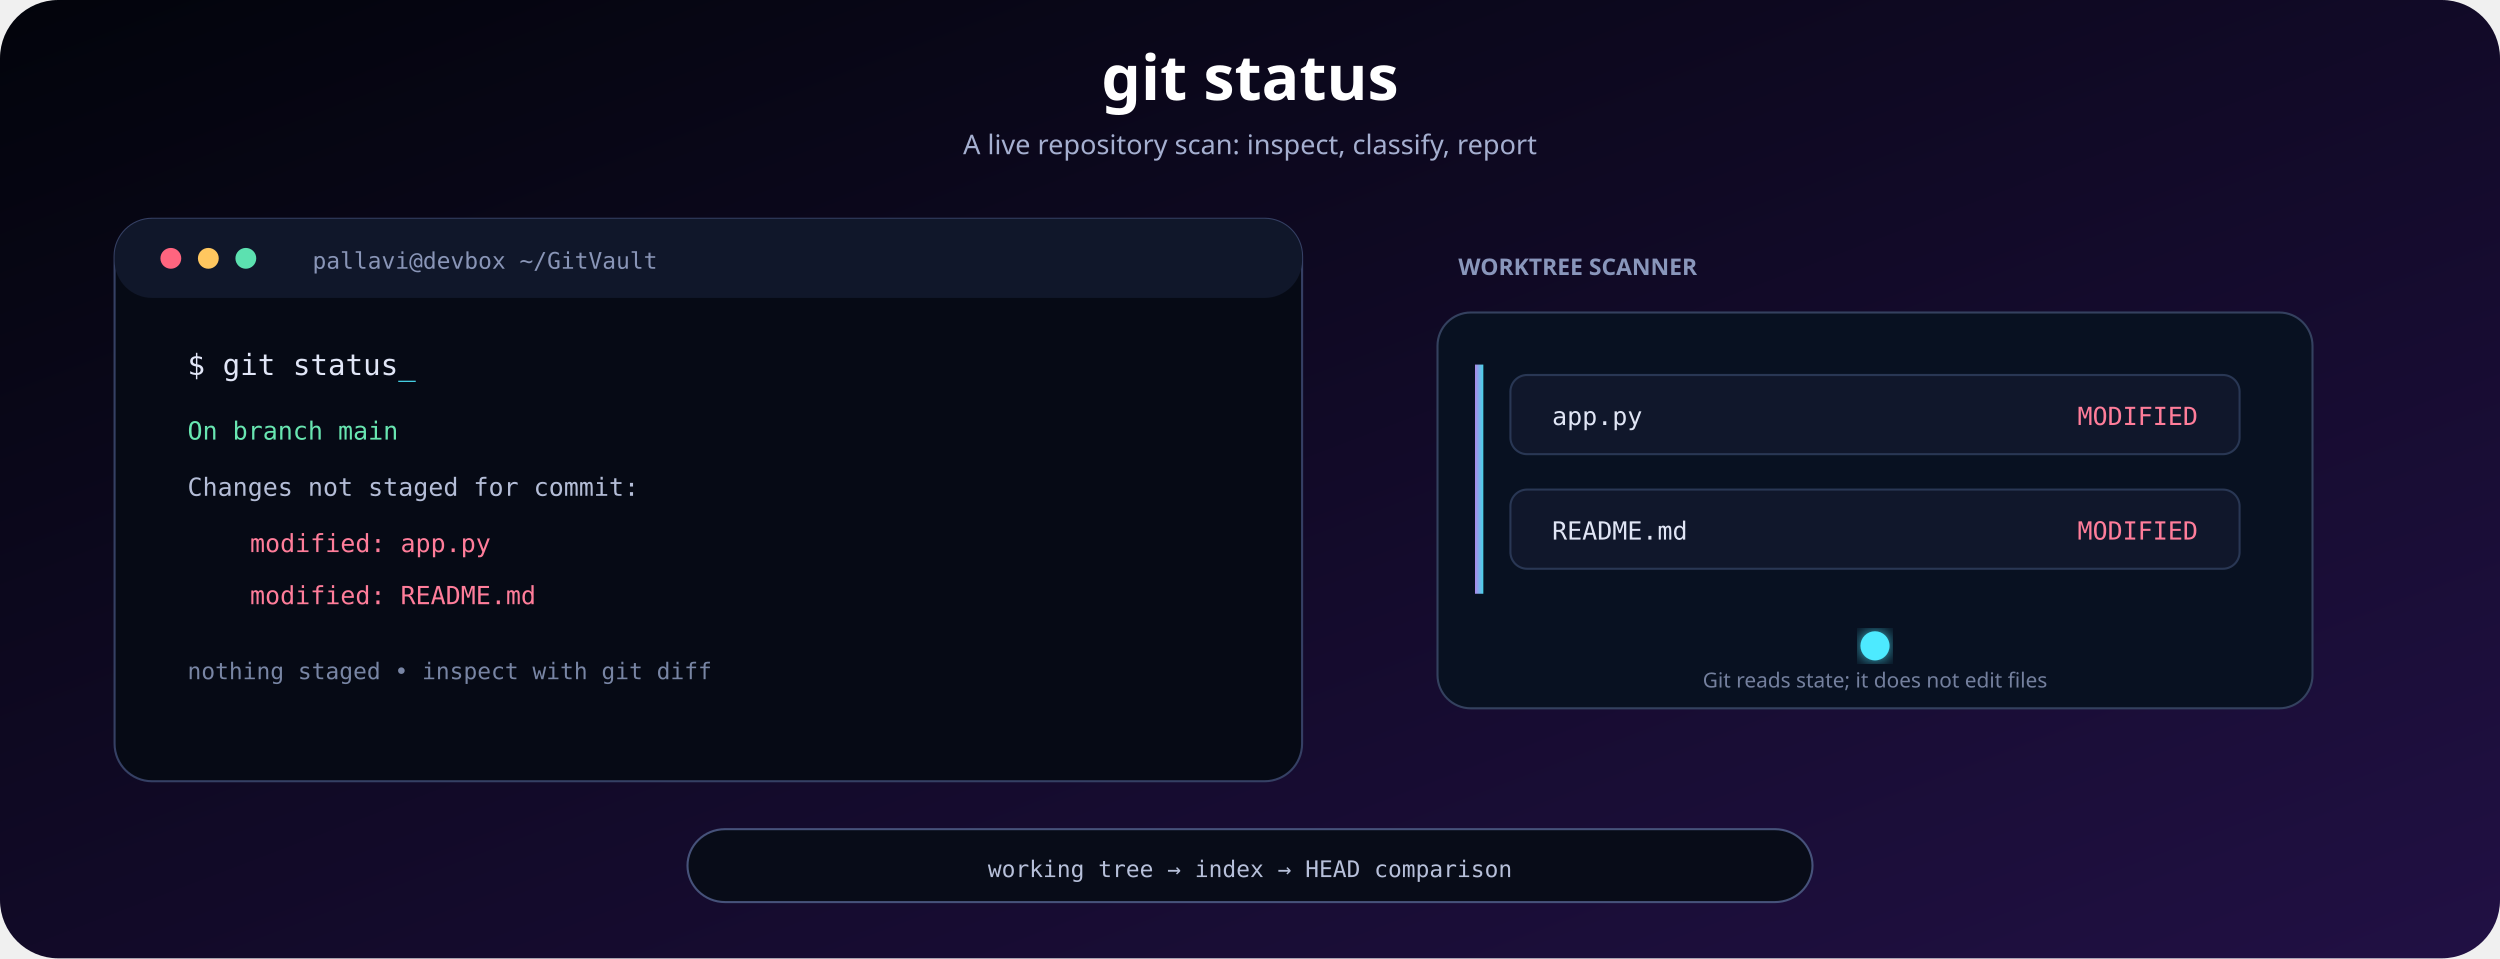
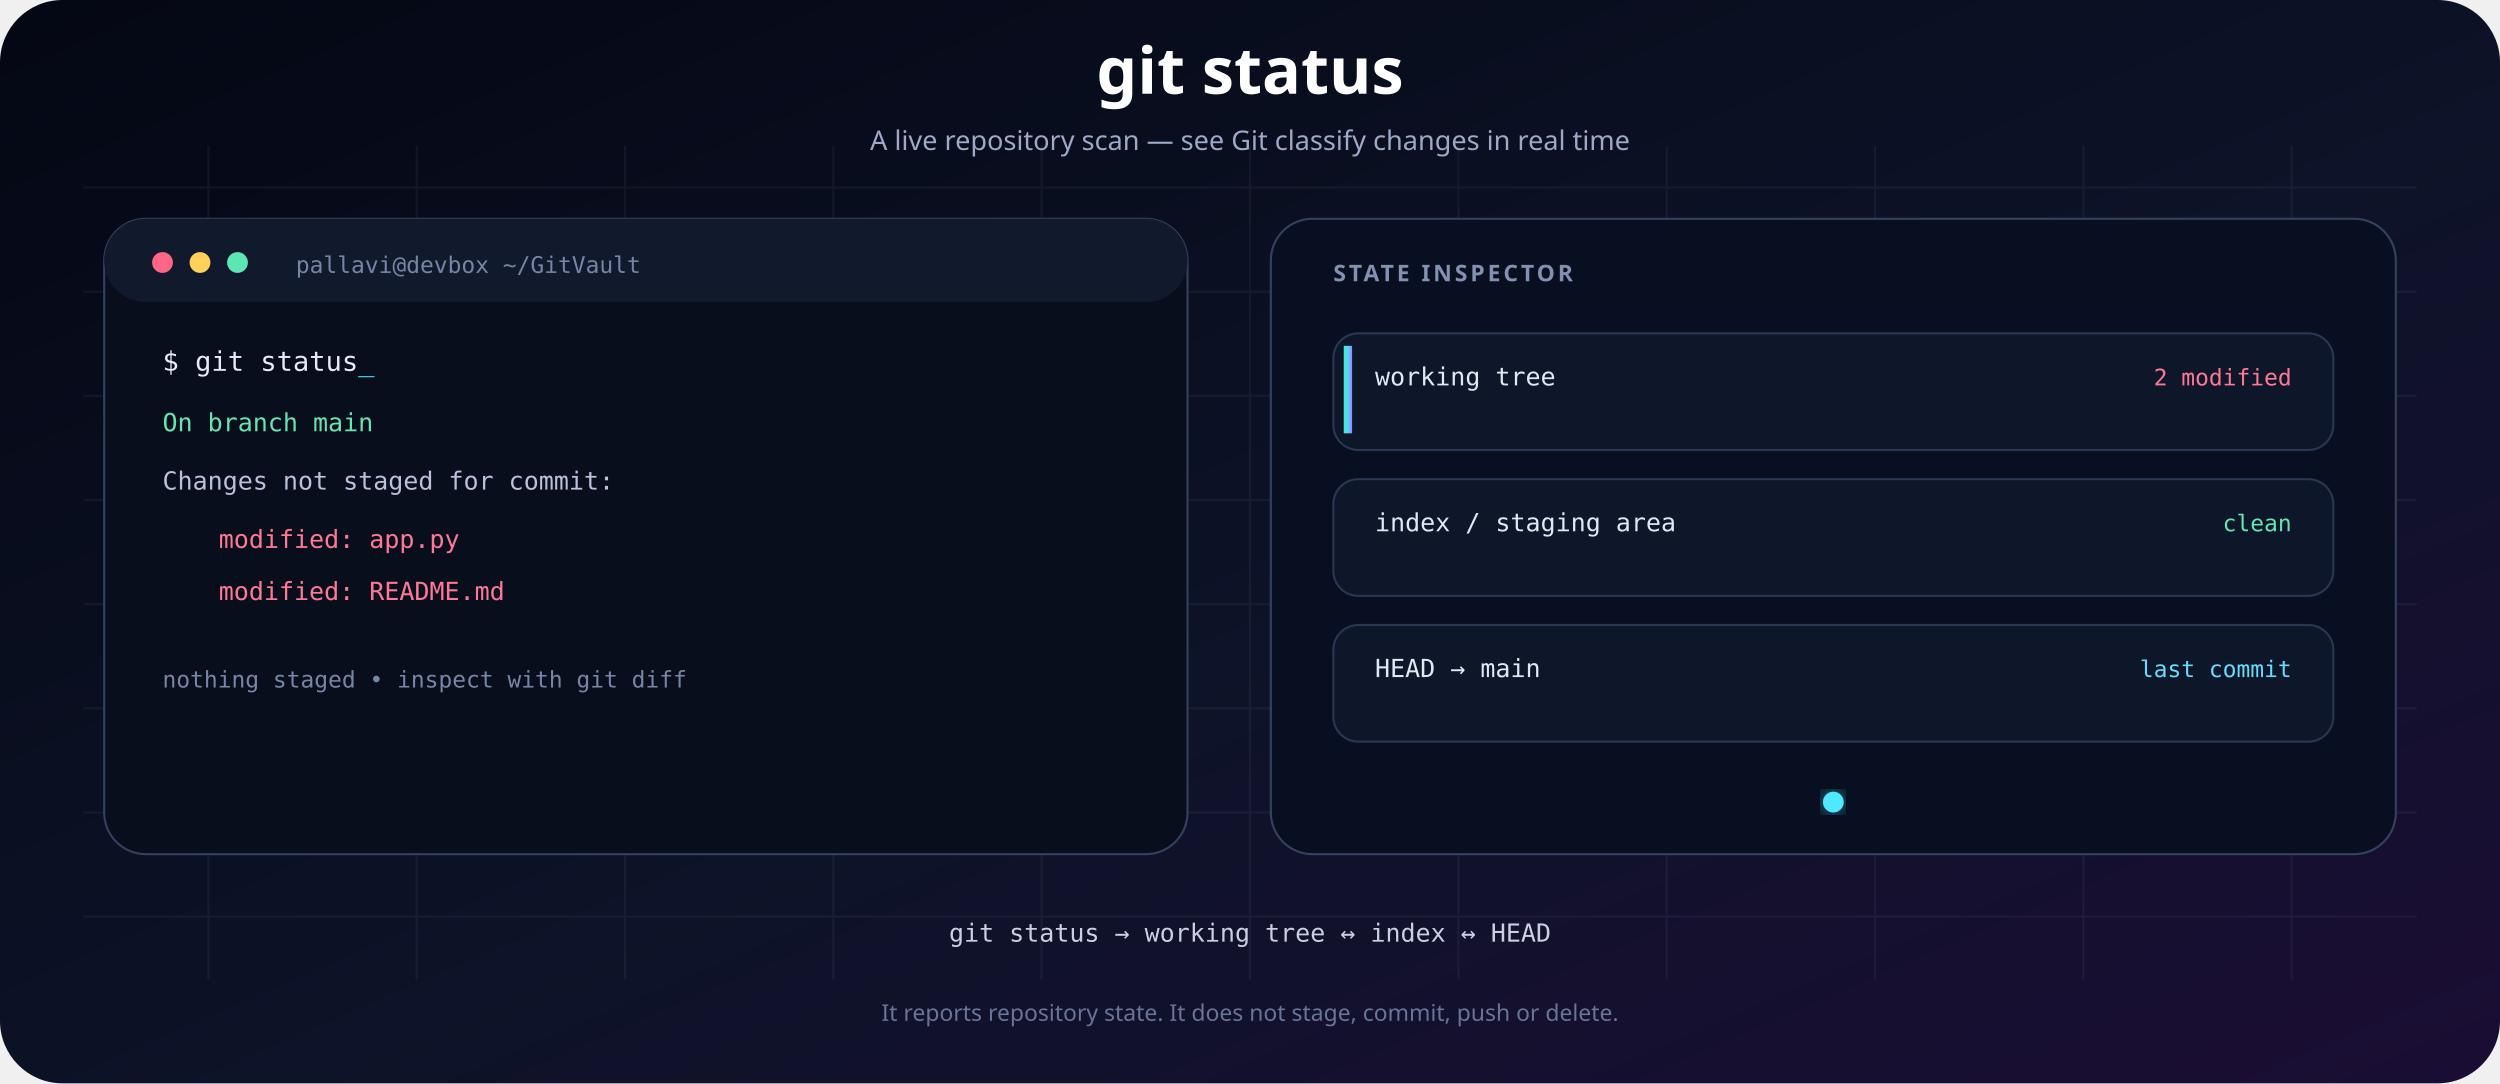
- <svg xmlns="http://www.w3.org/2000/svg" viewBox="0 0 1200 460">
+ <svg xmlns="http://www.w3.org/2000/svg" viewBox="0 0 1200 520">
  <defs>
    <linearGradient id="b" x2="1" y2="1">
-       <stop stop-color="#02040b" />
-       <stop offset="1" stop-color="#211044" />
+       <stop stop-color="#040713" />
+       <stop offset=".55" stop-color="#0d1328" />
+       <stop offset="1" stop-color="#1b0d34" />
    </linearGradient>
-     <linearGradient id="s">
-       <stop stop-color="#c095ff" />
-       <stop offset="1" stop-color="#4deaff" />
+     <linearGradient id="a">
+       <stop stop-color="#4ce9c0" />
+       <stop offset=".5" stop-color="#49dfff" />
+       <stop offset="1" stop-color="#aa7cff" />
    </linearGradient>
    <filter id="g">
-       <feGaussianBlur stdDeviation="4" result="x" />
+       <feGaussianBlur stdDeviation="5" result="x" />
      <feMerge>
        <feMergeNode in="x" />
        <feMergeNode in="SourceGraphic" />
      </feMerge>
    </filter>
  </defs>
-   <rect width="1200" height="460" rx="28" fill="url(#b)" />
-   <text x="600" y="48" text-anchor="middle" fill="white" font-family="system-ui" font-size="30" font-weight="800">git status</text>
-   <text x="600" y="74" text-anchor="middle" fill="#a5afd0" font-family="system-ui" font-size="13">A live repository scan: inspect, classify, report</text>
-   <rect x="55" y="105" width="570" height="270" rx="18" fill="#060a15" stroke="#354064" />
-   <rect x="55" y="105" width="570" height="38" rx="18" fill="#10172a" />
-   <circle cx="82" cy="124" r="5" fill="#ff657f" />
-   <circle cx="100" cy="124" r="5" fill="#ffc75f" />
-   <circle cx="118" cy="124" r="5" fill="#5ce1b0" />
-   <text x="150" y="129" fill="#8995b7" font-family="monospace" font-size="11">pallavi@devbox ~/GitVault</text>
-   <text x="90" y="180" fill="#e1e6f7" font-family="monospace" font-size="14">$ git status<tspan fill="#4deaff">_</tspan>
-     <animate attributeName="opacity" values="1;0;1" dur="1s" repeatCount="indefinite" />
-   </text>
-   <text x="90" y="211" fill="#68e6b1" font-family="monospace" font-size="12">On branch main</text>
-   <text x="90" y="238" fill="#b4bdd7" font-family="monospace" font-size="12">Changes not staged for commit:</text>
-   <text x="120" y="265" fill="#ff7d9a" font-family="monospace" font-size="12">modified:   app.py</text>
-   <text x="120" y="290" fill="#ff7d9a" font-family="monospace" font-size="12">modified:   README.md</text>
-   <text x="90" y="326" fill="#7885a4" font-family="monospace" font-size="11">nothing staged • inspect with git diff</text>
-   <g>
-     <text x="700" y="132" fill="#8996bb" font-family="system-ui" font-size="11" font-weight="800">WORKTREE SCANNER</text>
-     <rect x="690" y="150" width="420" height="190" rx="16" fill="#081121" stroke="#34415f" />
-     <g font-family="monospace" font-size="12">
-       <rect x="725" y="180" width="350" height="38" rx="8" fill="#10172b" stroke="#293754" />
-       <text x="745" y="204" fill="#e0e5f5">app.py</text>
-       <text x="1055" y="204" text-anchor="end" fill="#ff7d9a">MODIFIED</text>
-       <rect x="725" y="235" width="350" height="38" rx="8" fill="#10172b" stroke="#293754" />
-       <text x="745" y="259" fill="#e0e5f5">README.md</text>
-       <text x="1055" y="259" text-anchor="end" fill="#ff7d9a">MODIFIED</text>
-     </g>
-     <rect x="708" y="175" width="4" height="110" fill="url(#s)" opacity=".9">
-       <animate attributeName="x" values="708;1080;708" dur="2.1s" repeatCount="indefinite" />
-     </rect>
-     <circle cx="900" cy="310" r="7" fill="#4deaff" filter="url(#g)">
-       <animate attributeName="r" values="5;11;5" dur="1.2s" repeatCount="indefinite" />
-     </circle>
-     <text x="900" y="330" text-anchor="middle" fill="#74809e" font-family="system-ui" font-size="10">Git reads state; it does not edit files</text>
+   <rect width="1200" height="520" rx="30" fill="url(#b)" />
+   <g opacity=".07" stroke="#a8b4d5">
+     <path d="M40 90H1160M40 140H1160M40 190H1160M40 240H1160M40 290H1160M40 340H1160M40 390H1160M40 440H1160" />
+     <path d="M100 70V470M200 70V470M300 70V470M400 70V470M500 70V470M600 70V470M700 70V470M800 70V470M900 70V470M1000 70V470M1100 70V470" />
  </g>
-   <rect x="330" y="398" width="540" height="35" rx="18" fill="#080c18" stroke="#46527a" />
-   <text x="600" y="421" text-anchor="middle" fill="#b7c0da" font-family="monospace" font-size="11">working tree → index → HEAD comparison</text>
+   <text x="600" y="45" text-anchor="middle" fill="#fff" font-family="system-ui" font-size="31" font-weight="800">git status</text>
+   <text x="600" y="72" text-anchor="middle" fill="#9da9c7" font-family="system-ui" font-size="13">A live repository scan — see Git classify changes in real time</text>
+   <rect x="50" y="105" width="520" height="305" rx="20" fill="#090e1c" stroke="#34405e" />
+   <rect x="50" y="105" width="520" height="40" rx="20" fill="#11192c" />
+   <circle cx="78" cy="126" r="5" fill="#ff6685" />
+   <circle cx="96" cy="126" r="5" fill="#ffd15b" />
+   <circle cx="114" cy="126" r="5" fill="#5de6b1" />
+   <text x="142" y="131" fill="#7685a5" font-family="monospace" font-size="11">pallavi@devbox ~/GitVault</text>
+   <g font-family="monospace">
+     <text x="78" y="178" fill="#e7ebf7" font-size="13">$ git status<tspan fill="#4ce9ff">_</tspan>
+       <animate attributeName="opacity" values="1;0;1" dur="1s" repeatCount="indefinite" />
+     </text>
+     <text x="78" y="207" fill="#65e6b1" font-size="12">On branch main</text>
+     <text x="78" y="235" fill="#b8c2da" font-size="12">Changes not staged for commit:</text>
+     <text x="105" y="263" fill="#ff7895" font-size="12">modified:   app.py</text>
+     <text x="105" y="288" fill="#ff7895" font-size="12">modified:   README.md</text>
+     <text x="78" y="330" fill="#7786a6" font-size="11">nothing staged • inspect with git diff</text>
+   </g>
+   <rect x="610" y="105" width="540" height="305" rx="20" fill="#080f20" stroke="#34415f" />
+   <text x="640" y="135" fill="#8290b1" font-family="system-ui" font-size="11" font-weight="800" letter-spacing="1.4">STATE INSPECTOR</text>
+   <g font-family="monospace">
+     <rect x="640" y="160" width="480" height="56" rx="12" fill="#0e1729" stroke="#293754" />
+     <text x="660" y="185" fill="#e2e7f4" font-size="12">working tree</text>
+     <text x="1100" y="185" text-anchor="end" fill="#ff7895" font-size="11">2 modified</text>
+     <rect x="640" y="230" width="480" height="56" rx="12" fill="#0e1729" stroke="#293754" />
+     <text x="660" y="255" fill="#e2e7f4" font-size="12">index / staging area</text>
+     <text x="1100" y="255" text-anchor="end" fill="#65e6b1" font-size="11">clean</text>
+     <rect x="640" y="300" width="480" height="56" rx="12" fill="#0e1729" stroke="#293754" />
+     <text x="660" y="325" fill="#e2e7f4" font-size="12">HEAD → main</text>
+     <text x="1100" y="325" text-anchor="end" fill="#66ddff" font-size="11">last commit</text>
+   </g>
+   <rect x="645" y="166" width="4" height="42" fill="url(#a)">
+     <animate attributeName="x" values="645;1110;645" dur="2.4s" repeatCount="indefinite" />
+   </rect>
+   <circle cx="880" cy="385" r="5" fill="#50e8ff" filter="url(#g)">
+     <animate attributeName="r" values="4;10;4" dur="1.2s" repeatCount="indefinite" />
+   </circle>
+   <text x="600" y="452" text-anchor="middle" fill="#c8d0e2" font-family="monospace" font-size="12">git status  →  working tree ↔ index ↔ HEAD</text>
+   <text x="600" y="490" text-anchor="middle" fill="#687596" font-family="system-ui" font-size="11">It reports repository state. It does not stage, commit, push or delete.</text>
</svg>
